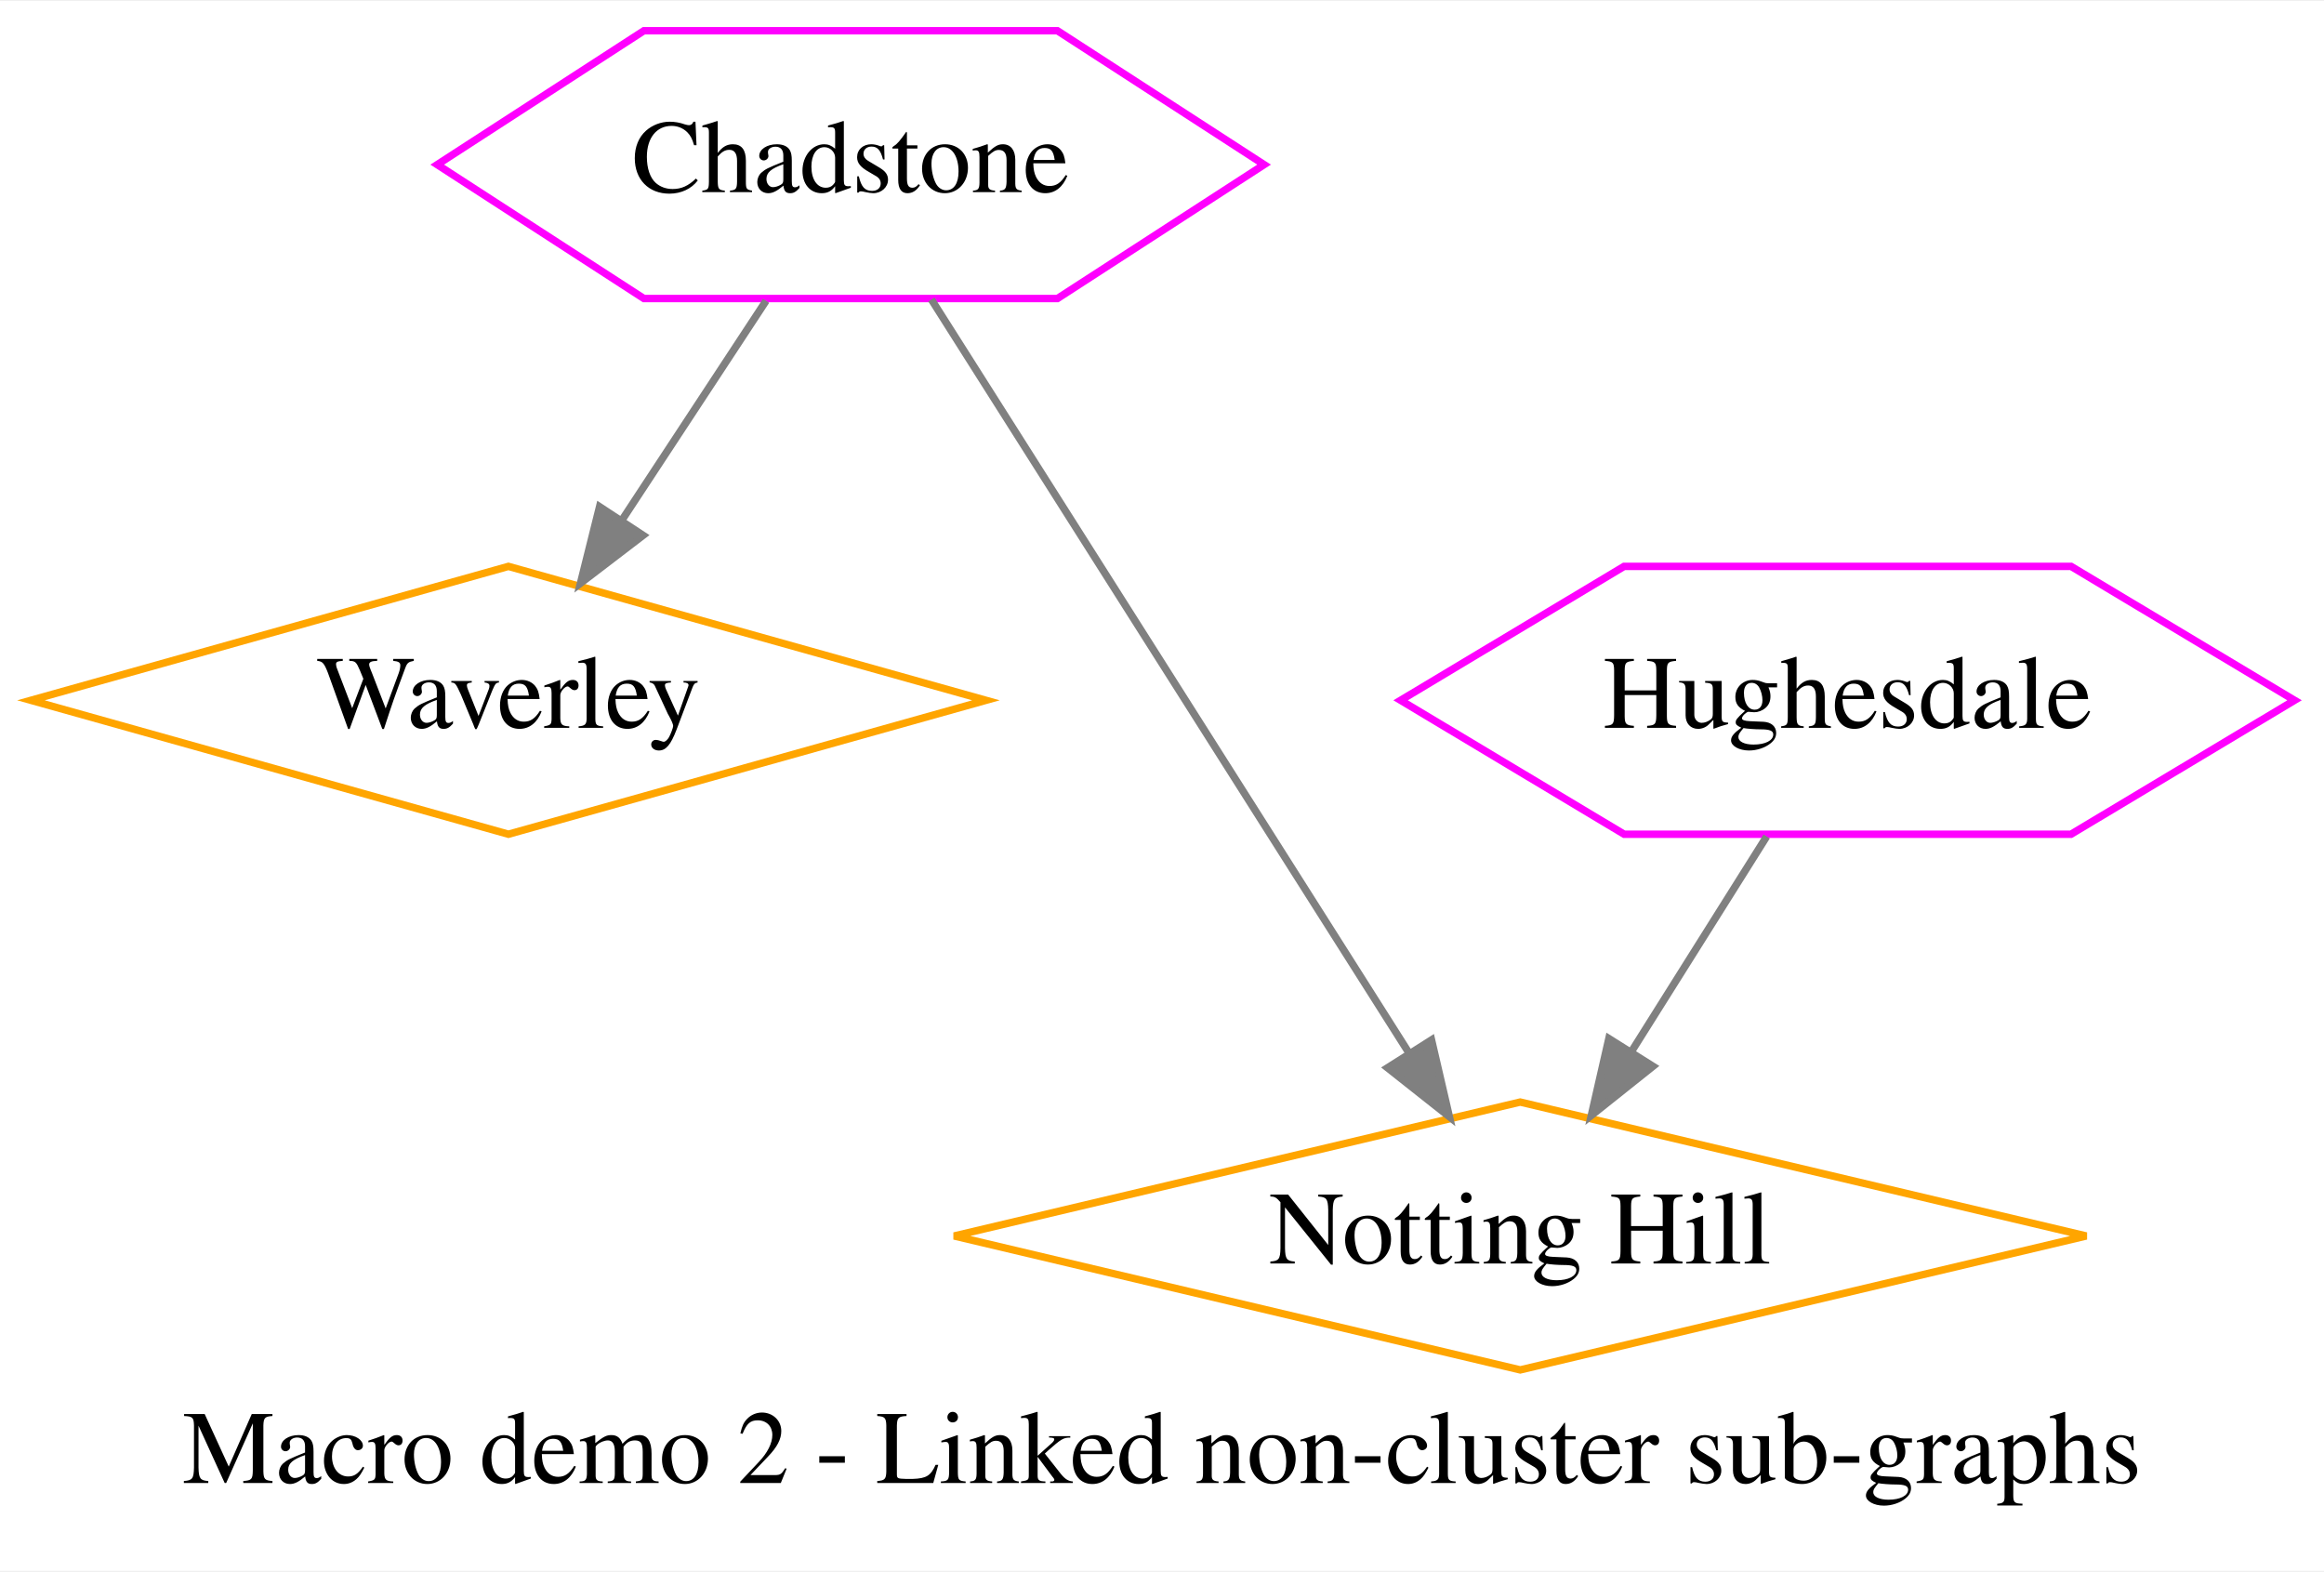
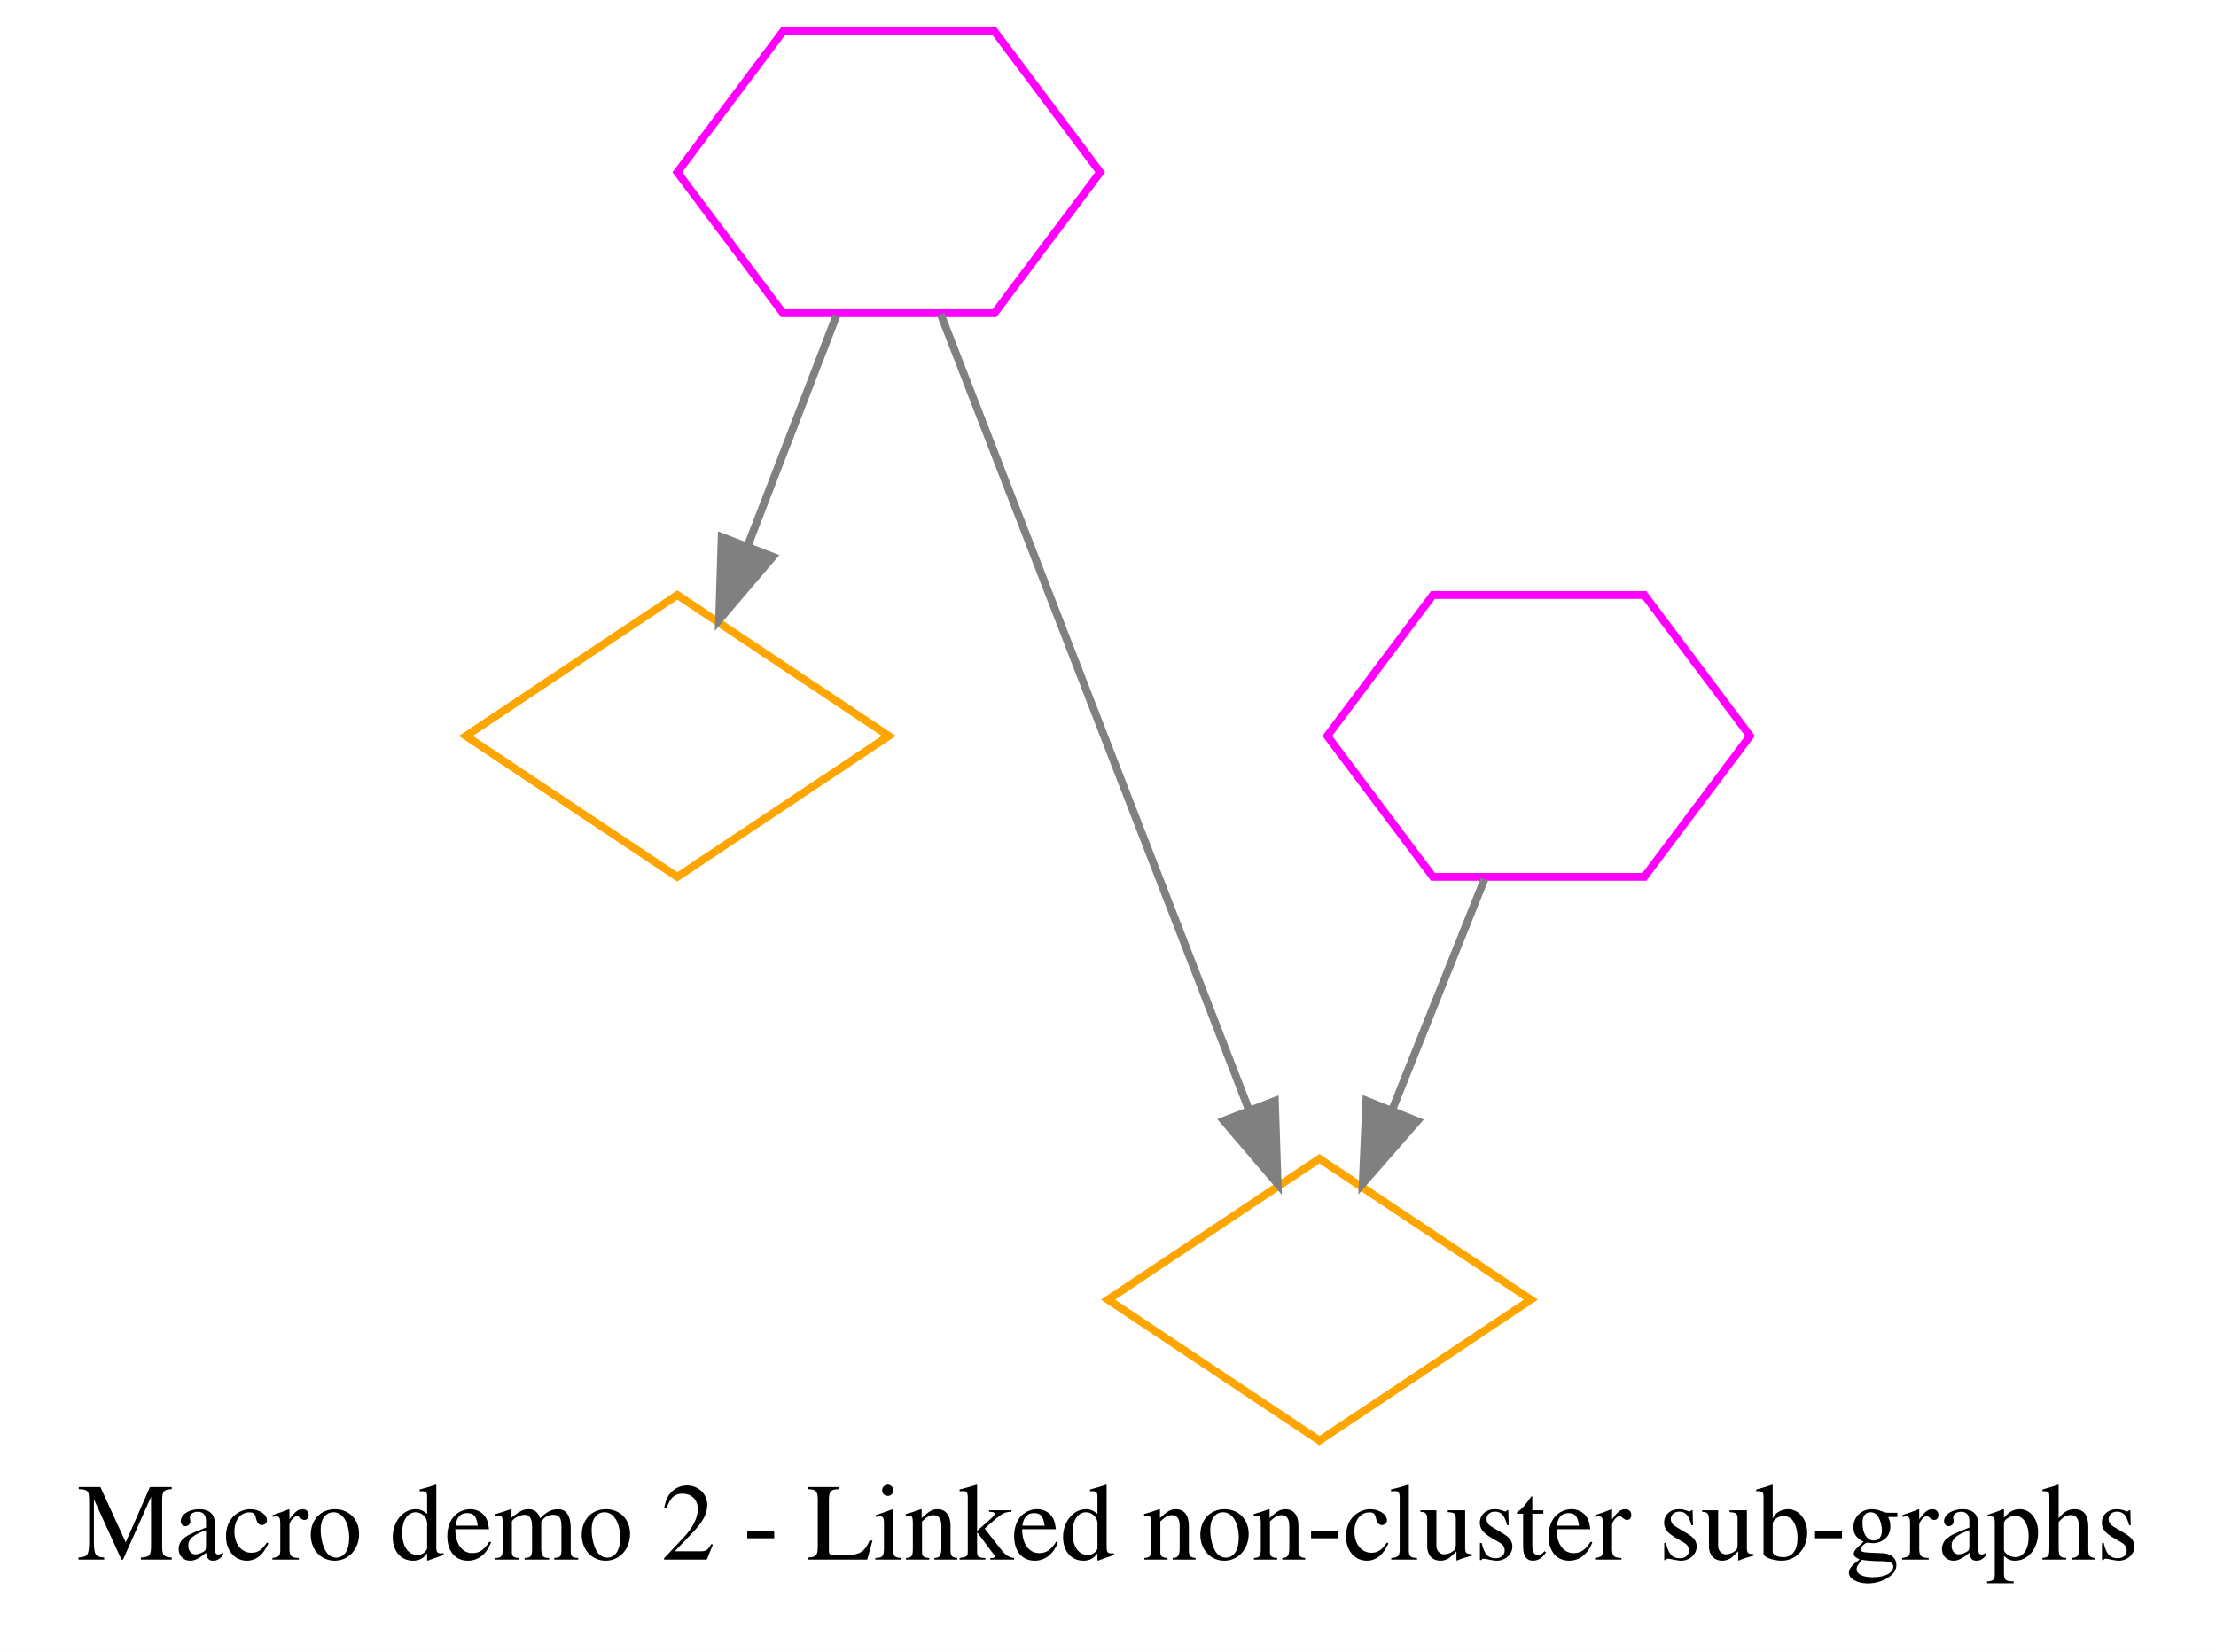
- <svg xmlns="http://www.w3.org/2000/svg" width="312pt" height="211pt" viewBox="0.00 0.00 312.38 211.00">
+ <svg xmlns="http://www.w3.org/2000/svg" width="283pt" height="211pt" viewBox="0.00 0.00 283.00 211.00">
  <g id="graph0" class="graph" transform="scale(1 1) rotate(0) translate(4 207)">
-     <polygon fill="white" stroke="none" points="-4,4 -4,-207 308.38,-207 308.38,4 -4,4" />
-     <text text-anchor="middle" x="152.19" y="-7.8" font-family="Times,serif" font-size="14.00">Macro demo 2 - Linked non-cluster sub-graphs</text>
+     <polygon fill="white" stroke="none" points="-4,4 -4,-207 279,-207 279,4 -4,4" />
+     <text text-anchor="middle" x="137.5" y="-7.8" font-family="Times,serif" font-size="14.00">Macro demo 2 - Linked non-cluster sub-graphs</text>
    <g id="node1" class="node">
-       <polygon fill="none" stroke="magenta" points="165.913,-185 138.127,-203 82.555,-203 54.769,-185 82.555,-167 138.127,-167 165.913,-185" />
-       <text text-anchor="middle" x="110.341" y="-181.3" font-family="Times,serif" font-size="14.00">Chadstone</text>
+       <polygon fill="none" stroke="magenta" points="136.5,-185 123,-203 96,-203 82.5,-185 96,-167 123,-167 136.5,-185" />
    </g>
    <g id="node2" class="node">
-       <polygon fill="none" stroke="orange" points="64.341,-131 0.159,-113 64.341,-95 128.523,-113 64.341,-131" />
-       <text text-anchor="middle" x="64.341" y="-109.3" font-family="Times,serif" font-size="14.00">Waverley</text>
+       <polygon fill="none" stroke="orange" points="82.5,-131 55.5,-113 82.5,-95 109.5,-113 82.5,-131" />
    </g>
    <g id="edge1" class="edge">
-       <path fill="none" stroke="grey" d="M98.97,-166.697C93.104,-157.769 85.868,-146.758 79.529,-137.113" />
-       <polygon fill="grey" stroke="grey" points="82.443,-135.173 74.026,-128.738 76.593,-139.018 82.443,-135.173" />
+       <path fill="none" stroke="grey" d="M102.826,-166.697C99.395,-157.802 95.166,-146.839 91.456,-137.219" />
+       <polygon fill="grey" stroke="grey" points="94.697,-135.895 87.832,-127.825 88.166,-138.414 94.697,-135.895" />
    </g>
    <g id="node4" class="node">
-       <polygon fill="none" stroke="orange" points="200.341,-59 124.26,-41 200.341,-23 276.422,-41 200.341,-59" />
-       <text text-anchor="middle" x="200.341" y="-37.3" font-family="Times,serif" font-size="14.00">Notting Hill</text>
+       <polygon fill="none" stroke="orange" points="164.5,-59 137.5,-41 164.5,-23 191.5,-41 164.5,-59" />
    </g>
    <g id="edge3" class="edge">
-       <path fill="none" stroke="grey" d="M121.197,-166.871C137.228,-141.578 167.284,-94.157 185.389,-65.591" />
-       <polygon fill="grey" stroke="grey" points="188.417,-67.351 190.815,-57.031 182.505,-63.603 188.417,-67.351" />
+       <path fill="none" stroke="grey" d="M116.134,-166.871C125.956,-141.512 144.394,-93.911 155.449,-65.369" />
+       <polygon fill="grey" stroke="grey" points="158.81,-66.381 159.158,-55.792 152.282,-63.853 158.81,-66.381" />
    </g>
    <g id="node3" class="node">
-       <polygon fill="none" stroke="magenta" points="304.419,-113 274.38,-131 214.302,-131 184.263,-113 214.302,-95 274.38,-95 304.419,-113" />
-       <text text-anchor="middle" x="244.341" y="-109.3" font-family="Times,serif" font-size="14.00">Hughesdale</text>
+       <polygon fill="none" stroke="magenta" points="219.5,-113 206,-131 179,-131 165.5,-113 179,-95 206,-95 219.5,-113" />
    </g>
    <g id="edge2" class="edge">
-       <path fill="none" stroke="grey" d="M233.465,-94.697C227.988,-85.983 221.262,-75.284 215.306,-65.808" />
-       <polygon fill="grey" stroke="grey" points="218.182,-63.806 209.897,-57.202 212.255,-67.531 218.182,-63.806" />
+       <path fill="none" stroke="grey" d="M185.579,-94.697C182.021,-85.802 177.636,-74.839 173.788,-65.219" />
+       <polygon fill="grey" stroke="grey" points="176.993,-63.809 170.03,-55.825 170.494,-66.409 176.993,-63.809" />
    </g>
  </g>
</svg>
